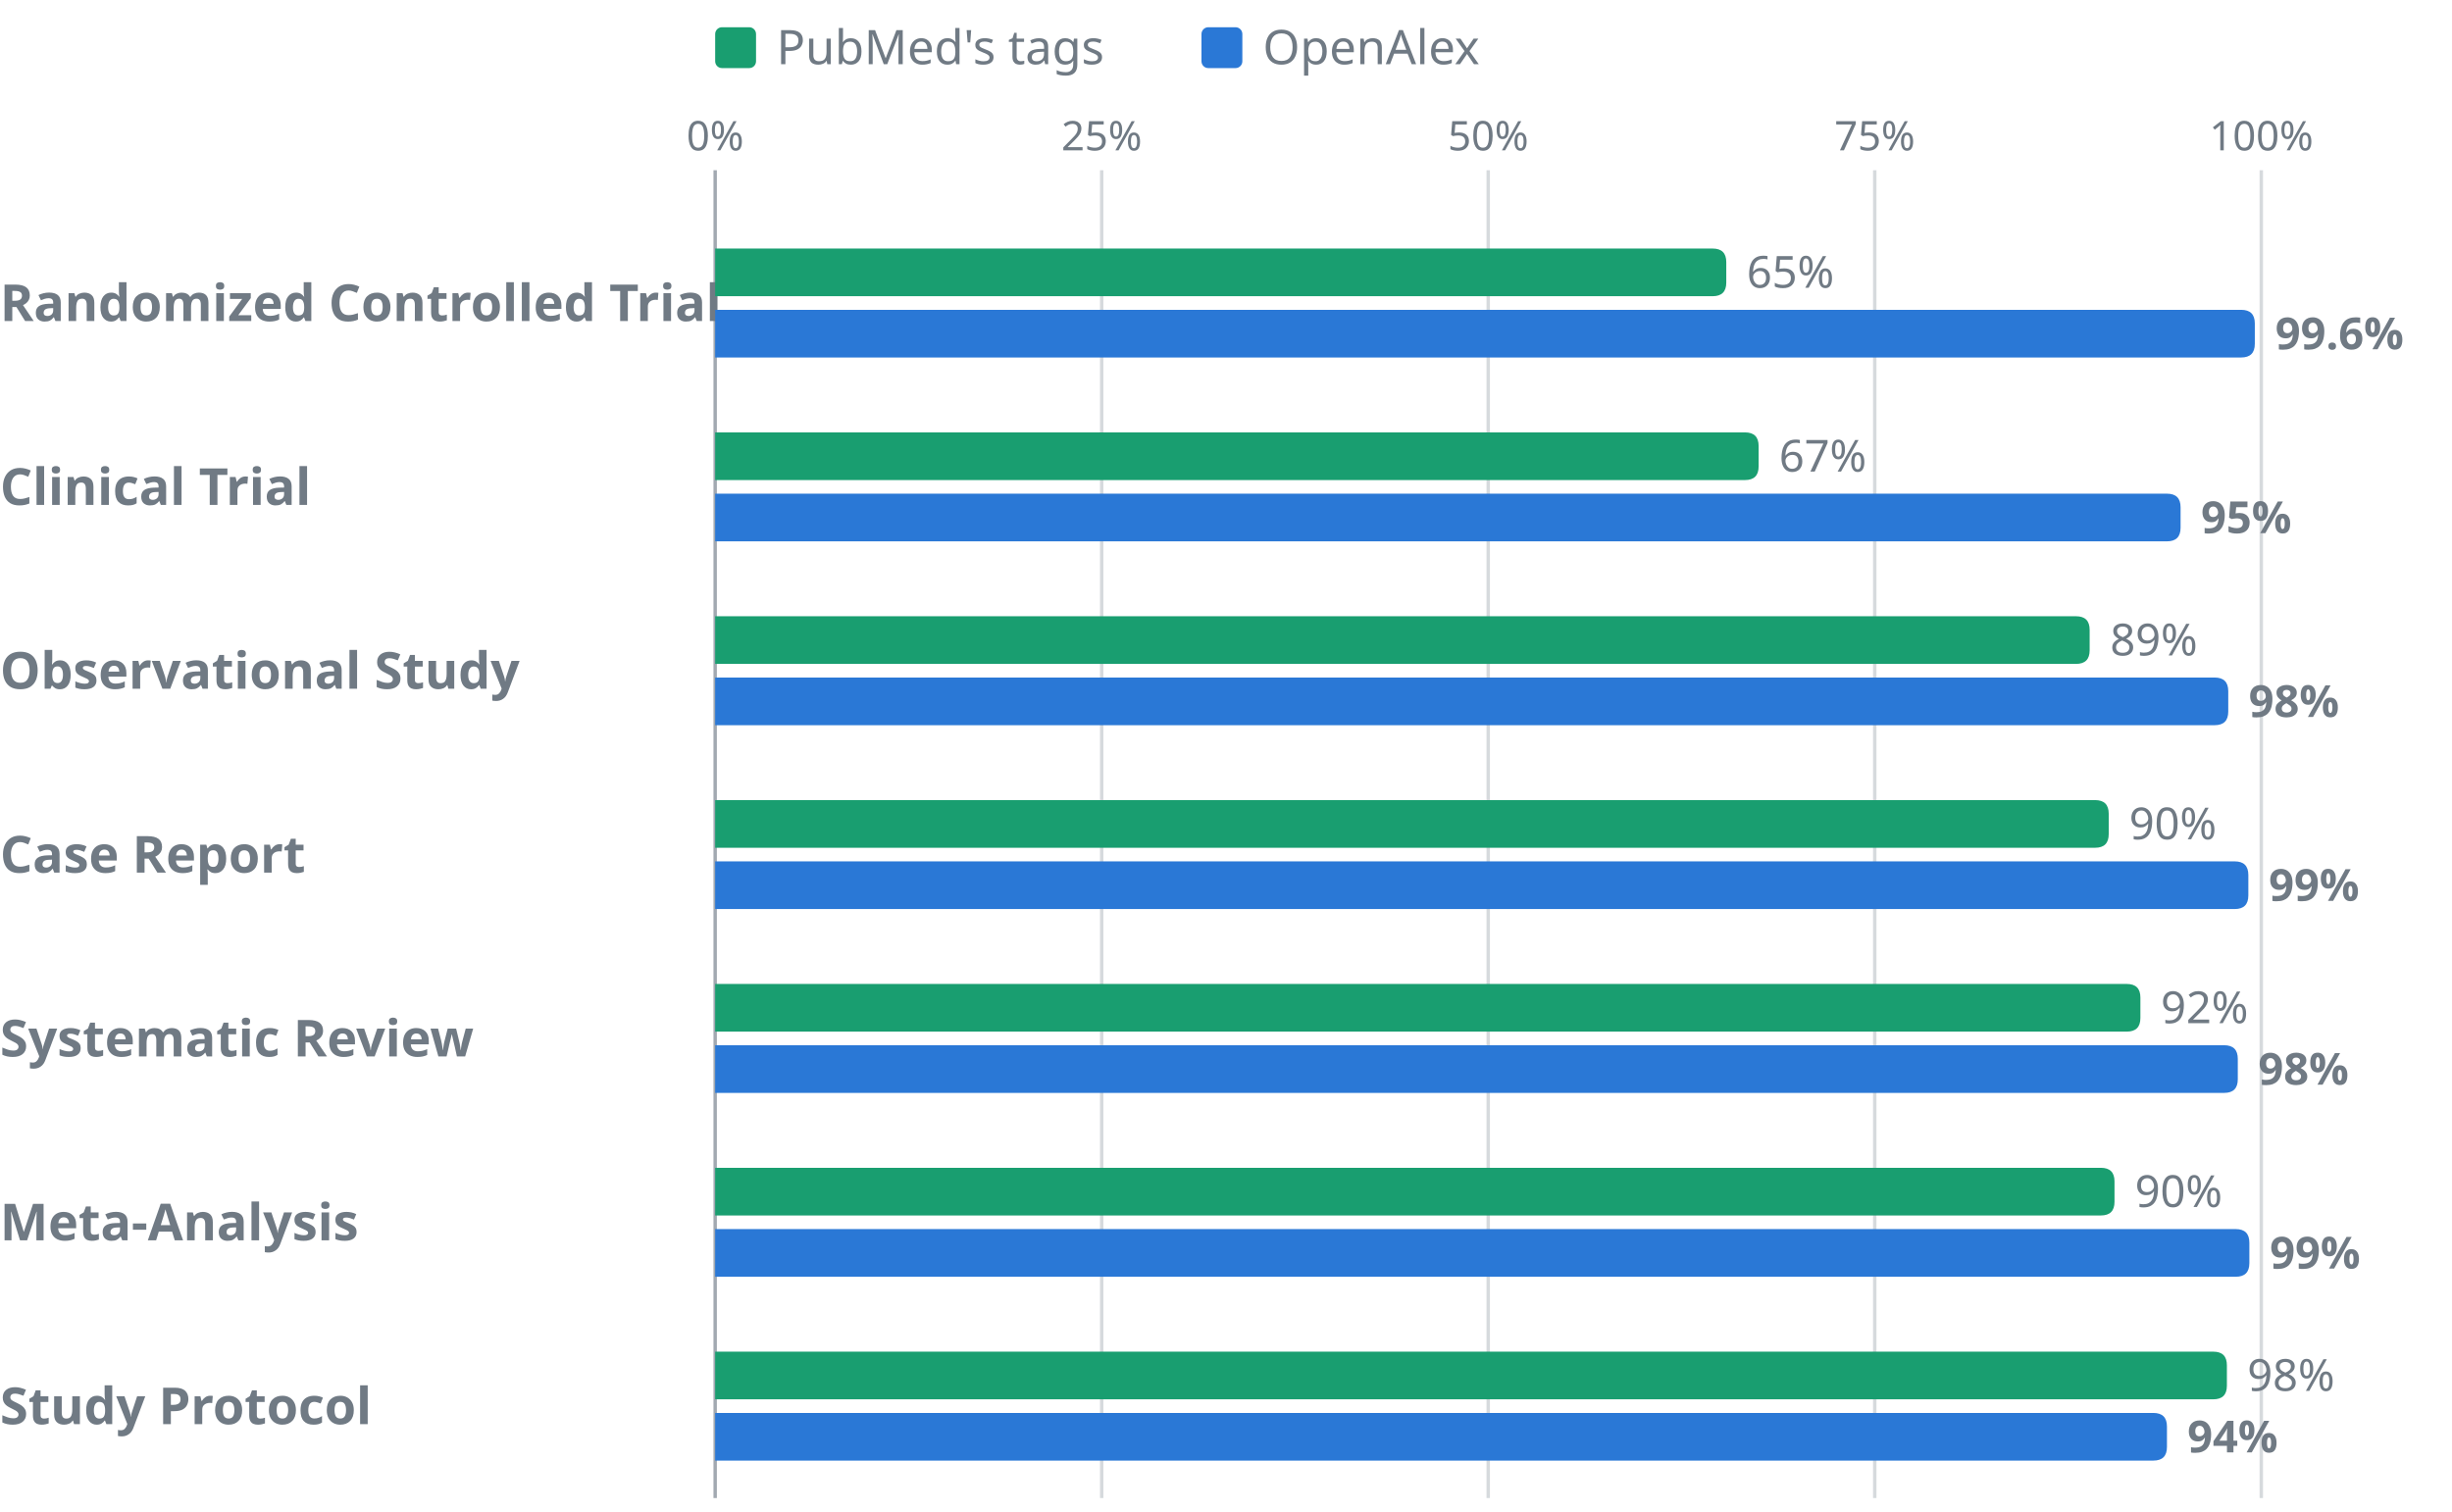
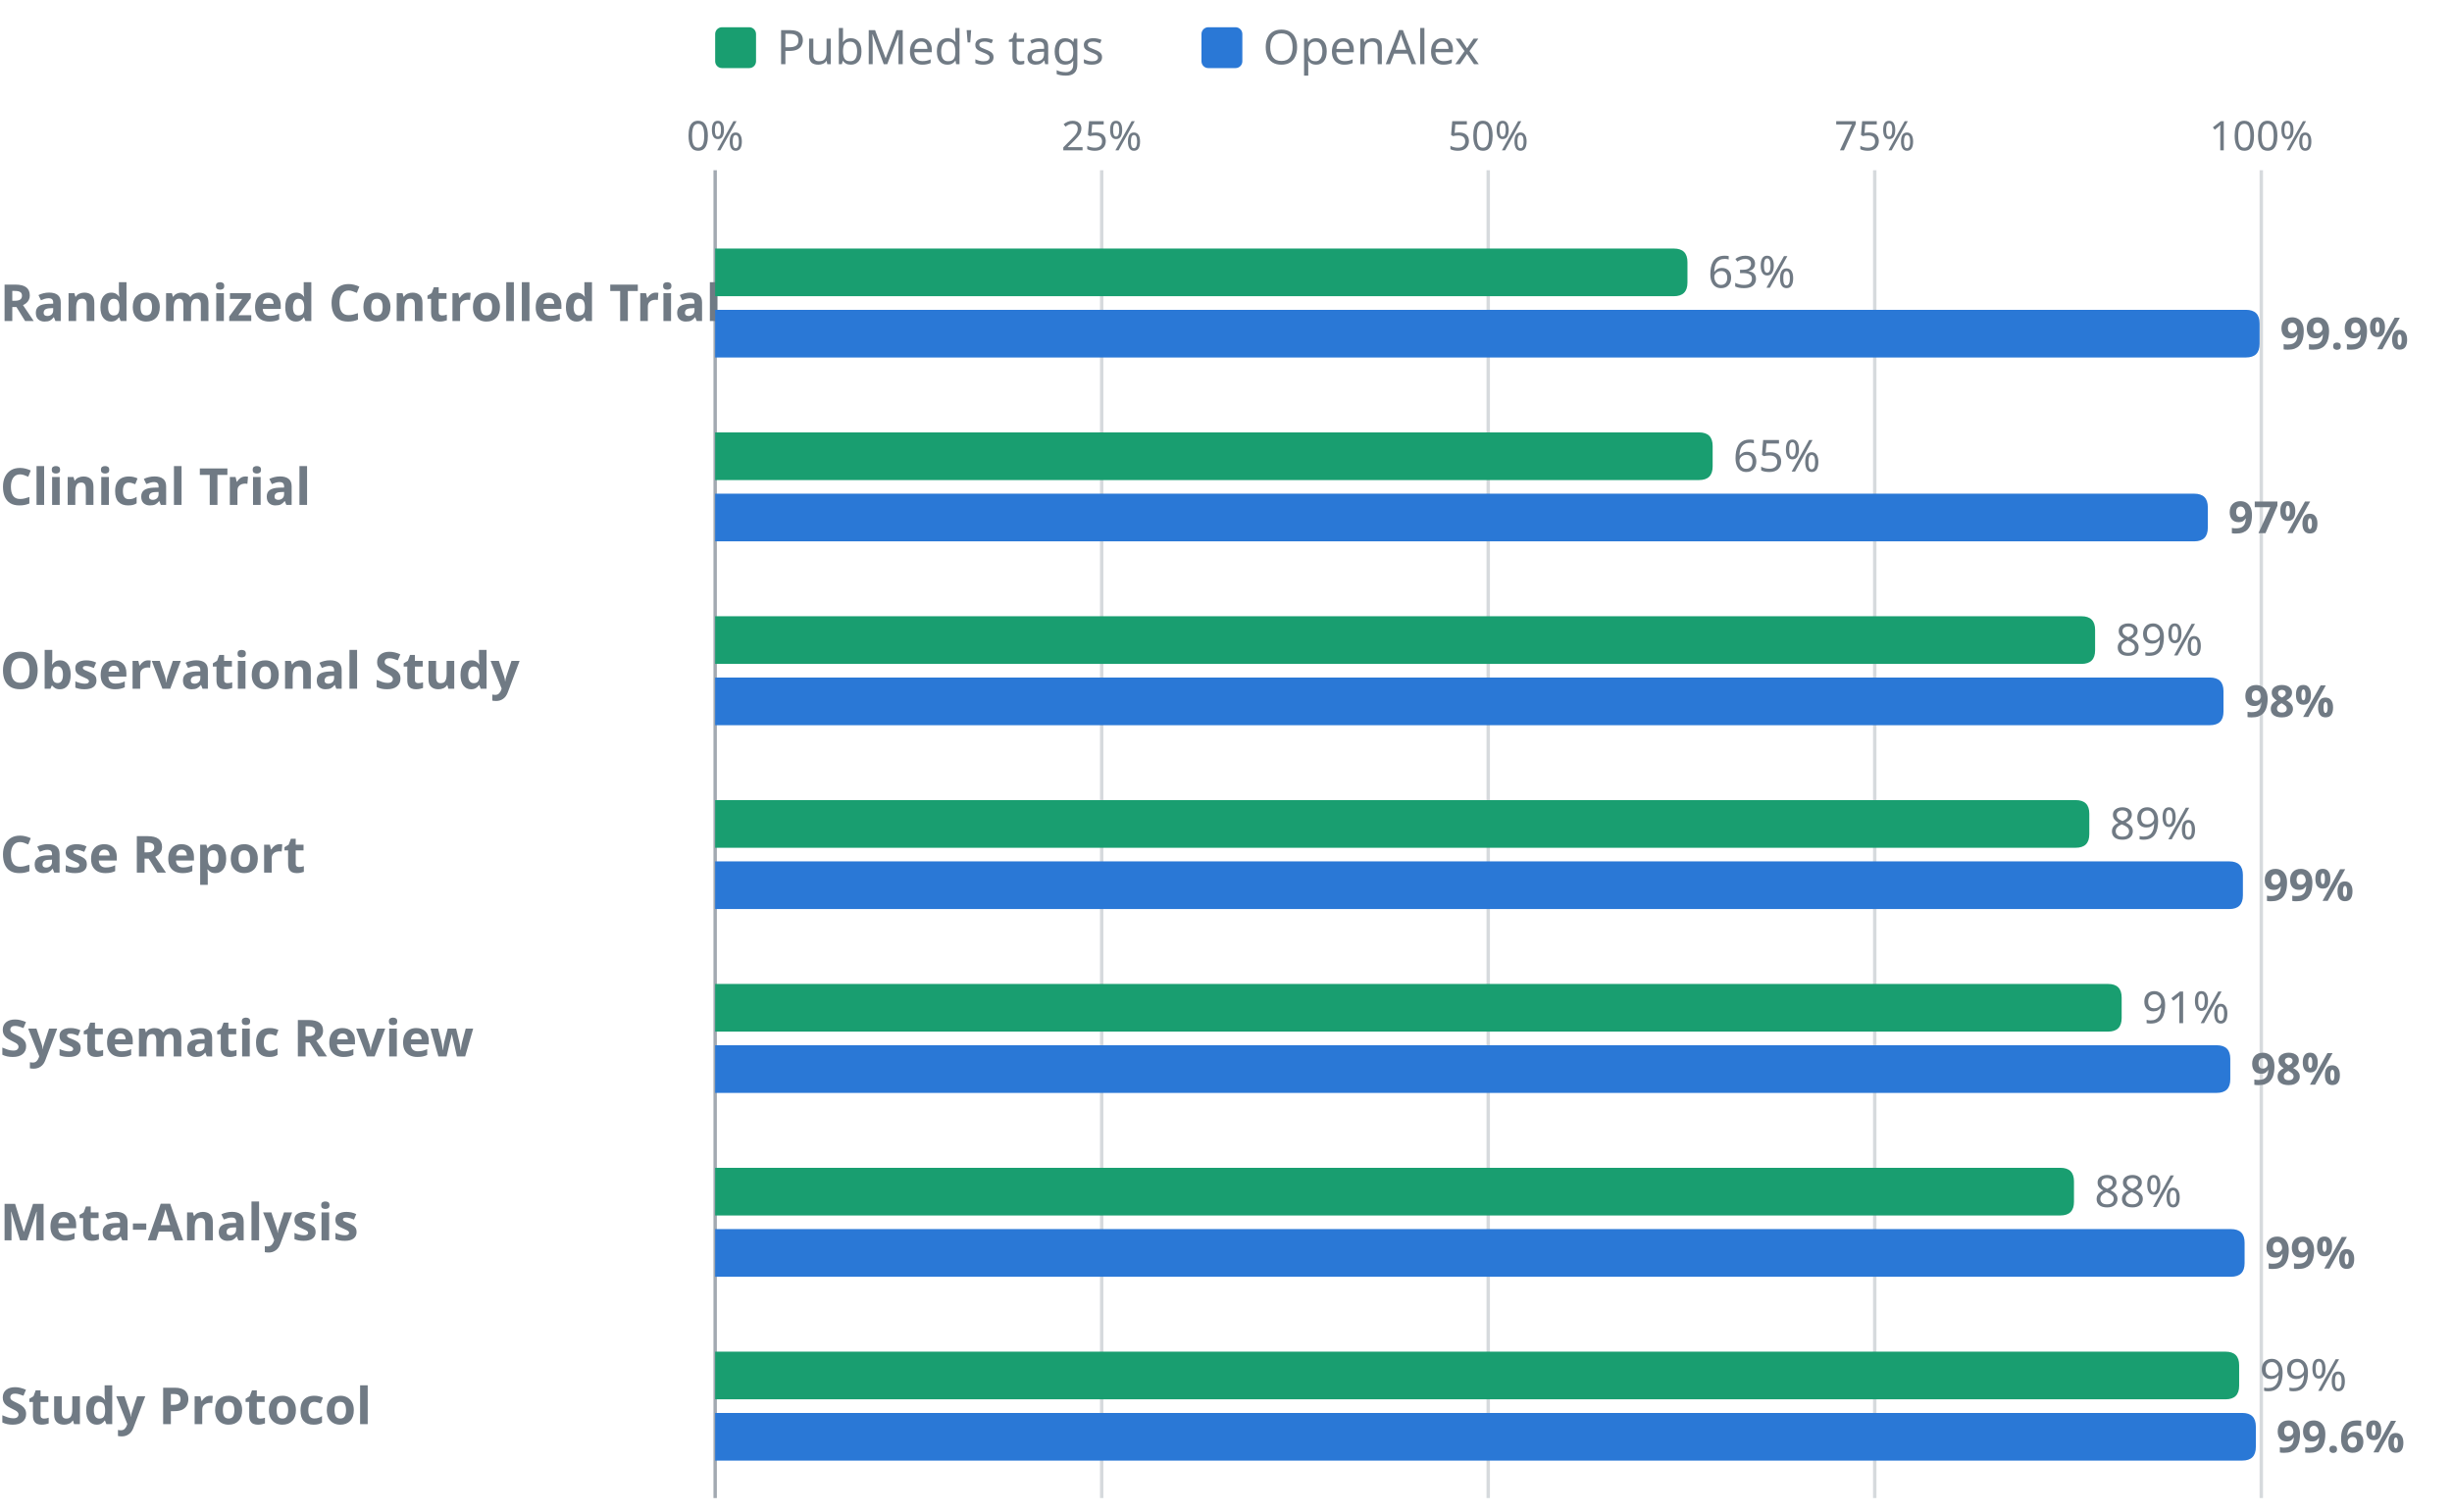
<svg xmlns="http://www.w3.org/2000/svg" viewBox="0 0 720 444" width="720" height="444" role="img" font-family="-apple-system, BlinkMacSystemFont, &quot;Segoe UI&quot;, &quot;Noto Sans&quot;, Helvetica, Arial, sans-serif" style="font-variant-numeric: tabular-nums">
  <rect x="210" y="8" width="12" height="12" rx="2" fill="#199e70" />
  <text x="228.0" y="14.0" fill="#707a84" font-size="14" font-weight="400" text-anchor="start" dominant-baseline="middle">PubMed's tags</text>
  <rect x="352.8" y="8" width="12" height="12" rx="2" fill="#2a78d6" />
  <text x="370.8" y="14.0" fill="#707a84" font-size="14" font-weight="400" text-anchor="start" dominant-baseline="middle">OpenAlex</text>
  <line x1="210.0" y1="50.0" x2="210.0" y2="440.0" stroke="#8b949e" stroke-width="1" stroke-opacity="0.8" />
  <text x="210.0" y="40.0" fill="#707a84" font-size="12" font-weight="400" text-anchor="middle" dominant-baseline="middle">0%</text>
  <line x1="323.5" y1="50.0" x2="323.5" y2="440.0" stroke="#8b949e" stroke-width="1" stroke-opacity="0.35" />
  <text x="323.5" y="40.0" fill="#707a84" font-size="12" font-weight="400" text-anchor="middle" dominant-baseline="middle">25%</text>
  <line x1="437.0" y1="50.0" x2="437.0" y2="440.0" stroke="#8b949e" stroke-width="1" stroke-opacity="0.35" />
  <text x="437.0" y="40.0" fill="#707a84" font-size="12" font-weight="400" text-anchor="middle" dominant-baseline="middle">50%</text>
  <line x1="550.5" y1="50.0" x2="550.5" y2="440.0" stroke="#8b949e" stroke-width="1" stroke-opacity="0.35" />
  <text x="550.5" y="40.0" fill="#707a84" font-size="12" font-weight="400" text-anchor="middle" dominant-baseline="middle">75%</text>
  <line x1="664.0" y1="50.0" x2="664.0" y2="440.0" stroke="#8b949e" stroke-width="1" stroke-opacity="0.35" />
  <text x="664.0" y="40.0" fill="#707a84" font-size="12" font-weight="400" text-anchor="middle" dominant-baseline="middle">100%</text>
  <text x="0.0" y="89.0" fill="#707a84" font-size="15" font-weight="600" text-anchor="start" dominant-baseline="middle">Randomized Controlled Trial</text>
-   <path d="M210.0,73.0 H502.9 Q506.9,73.0 506.9,77.0 V83.0 Q506.9,87.0 502.9,87.0 H210.0 Z" fill="#199e70" />
-   <text x="512.9" y="80.0" fill="#707a84" font-size="13" font-weight="400" text-anchor="start" dominant-baseline="middle">65%</text>
-   <path d="M210.0,91.0 H658.1 Q662.1,91.0 662.1,95.0 V101.0 Q662.1,105.0 658.1,105.0 H210.0 Z" fill="#2a78d6" />
-   <text x="668.1" y="98.0" fill="#707a84" font-size="13" font-weight="600" text-anchor="start" dominant-baseline="middle">99.6%</text>
+   <path d="M210.0,73.0 H491.5 Q495.5,73.0 495.5,77.0 V83.0 Q495.5,87.0 491.5,87.0 H210.0 Z" fill="#199e70" />
+   <text x="501.5" y="80.0" fill="#707a84" font-size="13" font-weight="400" text-anchor="start" dominant-baseline="middle">63%</text>
+   <path d="M210.0,91.0 H659.5 Q663.5,91.0 663.5,95.0 V101.0 Q663.5,105.0 659.5,105.0 H210.0 Z" fill="#2a78d6" />
+   <text x="669.5" y="98.0" fill="#707a84" font-size="13" font-weight="600" text-anchor="start" dominant-baseline="middle">99.9%</text>
  <text x="0.0" y="143.0" fill="#707a84" font-size="15" font-weight="600" text-anchor="start" dominant-baseline="middle">Clinical Trial</text>
-   <path d="M210.0,127.0 H512.4 Q516.4,127.0 516.4,131.0 V137.0 Q516.4,141.0 512.4,141.0 H210.0 Z" fill="#199e70" />
-   <text x="522.4" y="134.0" fill="#707a84" font-size="13" font-weight="400" text-anchor="start" dominant-baseline="middle">67%</text>
-   <path d="M210.0,145.0 H636.3 Q640.3,145.0 640.3,149.0 V155.0 Q640.3,159.0 636.3,159.0 H210.0 Z" fill="#2a78d6" />
-   <text x="646.3" y="152.0" fill="#707a84" font-size="13" font-weight="600" text-anchor="start" dominant-baseline="middle">95%</text>
+   <path d="M210.0,127.0 H498.9 Q502.9,127.0 502.9,131.0 V137.0 Q502.9,141.0 498.9,141.0 H210.0 Z" fill="#199e70" />
+   <text x="508.9" y="134.0" fill="#707a84" font-size="13" font-weight="400" text-anchor="start" dominant-baseline="middle">65%</text>
+   <path d="M210.0,145.0 H644.3 Q648.3,145.0 648.3,149.0 V155.0 Q648.3,159.0 644.3,159.0 H210.0 Z" fill="#2a78d6" />
+   <text x="654.3" y="152.0" fill="#707a84" font-size="13" font-weight="600" text-anchor="start" dominant-baseline="middle">97%</text>
  <text x="0.0" y="197.0" fill="#707a84" font-size="15" font-weight="600" text-anchor="start" dominant-baseline="middle">Observational Study</text>
-   <path d="M210.0,181.0 H609.6 Q613.6,181.0 613.6,185.0 V191.0 Q613.6,195.0 609.6,195.0 H210.0 Z" fill="#199e70" />
-   <text x="619.6" y="188.0" fill="#707a84" font-size="13" font-weight="400" text-anchor="start" dominant-baseline="middle">89%</text>
-   <path d="M210.0,199.0 H650.3 Q654.3,199.0 654.3,203.0 V209.0 Q654.3,213.0 650.3,213.0 H210.0 Z" fill="#2a78d6" />
-   <text x="660.3" y="206.0" fill="#707a84" font-size="13" font-weight="600" text-anchor="start" dominant-baseline="middle">98%</text>
+   <path d="M210.0,181.0 H611.2 Q615.2,181.0 615.2,185.0 V191.0 Q615.2,195.0 611.2,195.0 H210.0 Z" fill="#199e70" />
+   <text x="621.2" y="188.0" fill="#707a84" font-size="13" font-weight="400" text-anchor="start" dominant-baseline="middle">89%</text>
+   <path d="M210.0,199.0 H648.9 Q652.9,199.0 652.9,203.0 V209.0 Q652.9,213.0 648.9,213.0 H210.0 Z" fill="#2a78d6" />
+   <text x="658.9" y="206.0" fill="#707a84" font-size="13" font-weight="600" text-anchor="start" dominant-baseline="middle">98%</text>
  <text x="0.0" y="251.0" fill="#707a84" font-size="15" font-weight="600" text-anchor="start" dominant-baseline="middle">Case Report</text>
-   <path d="M210.0,235.0 H615.2 Q619.2,235.0 619.2,239.0 V245.0 Q619.2,249.0 615.2,249.0 H210.0 Z" fill="#199e70" />
-   <text x="625.2" y="242.0" fill="#707a84" font-size="13" font-weight="400" text-anchor="start" dominant-baseline="middle">90%</text>
-   <path d="M210.0,253.0 H656.2 Q660.2,253.0 660.2,257.0 V263.0 Q660.2,267.0 656.2,267.0 H210.0 Z" fill="#2a78d6" />
-   <text x="666.2" y="260.0" fill="#707a84" font-size="13" font-weight="600" text-anchor="start" dominant-baseline="middle">99%</text>
+   <path d="M210.0,235.0 H609.5 Q613.5,235.0 613.5,239.0 V245.0 Q613.5,249.0 609.5,249.0 H210.0 Z" fill="#199e70" />
+   <text x="619.5" y="242.0" fill="#707a84" font-size="13" font-weight="400" text-anchor="start" dominant-baseline="middle">89%</text>
+   <path d="M210.0,253.0 H654.6 Q658.6,253.0 658.6,257.0 V263.0 Q658.6,267.0 654.6,267.0 H210.0 Z" fill="#2a78d6" />
+   <text x="664.6" y="260.0" fill="#707a84" font-size="13" font-weight="600" text-anchor="start" dominant-baseline="middle">99%</text>
  <text x="0.0" y="305.0" fill="#707a84" font-size="15" font-weight="600" text-anchor="start" dominant-baseline="middle">Systematic Review</text>
-   <path d="M210.0,289.0 H624.5 Q628.5,289.0 628.5,293.0 V299.0 Q628.5,303.0 624.5,303.0 H210.0 Z" fill="#199e70" />
-   <text x="634.5" y="296.0" fill="#707a84" font-size="13" font-weight="400" text-anchor="start" dominant-baseline="middle">92%</text>
-   <path d="M210.0,307.0 H653.1 Q657.1,307.0 657.1,311.0 V317.0 Q657.1,321.0 653.1,321.0 H210.0 Z" fill="#2a78d6" />
-   <text x="663.1" y="314.0" fill="#707a84" font-size="13" font-weight="600" text-anchor="start" dominant-baseline="middle">98%</text>
+   <path d="M210.0,289.0 H619.0 Q623.0,289.0 623.0,293.0 V299.0 Q623.0,303.0 619.0,303.0 H210.0 Z" fill="#199e70" />
+   <text x="629.0" y="296.0" fill="#707a84" font-size="13" font-weight="400" text-anchor="start" dominant-baseline="middle">91%</text>
+   <path d="M210.0,307.0 H650.9 Q654.9,307.0 654.9,311.0 V317.0 Q654.9,321.0 650.9,321.0 H210.0 Z" fill="#2a78d6" />
+   <text x="660.9" y="314.0" fill="#707a84" font-size="13" font-weight="600" text-anchor="start" dominant-baseline="middle">98%</text>
  <text x="0.0" y="359.0" fill="#707a84" font-size="15" font-weight="600" text-anchor="start" dominant-baseline="middle">Meta-Analysis</text>
-   <path d="M210.0,343.0 H616.9 Q620.9,343.0 620.9,347.0 V353.0 Q620.9,357.0 616.9,357.0 H210.0 Z" fill="#199e70" />
-   <text x="626.9" y="350.0" fill="#707a84" font-size="13" font-weight="400" text-anchor="start" dominant-baseline="middle">90%</text>
-   <path d="M210.0,361.0 H656.5 Q660.5,361.0 660.5,365.0 V371.0 Q660.5,375.0 656.5,375.0 H210.0 Z" fill="#2a78d6" />
-   <text x="666.5" y="368.0" fill="#707a84" font-size="13" font-weight="600" text-anchor="start" dominant-baseline="middle">99%</text>
+   <path d="M210.0,343.0 H605.0 Q609.0,343.0 609.0,347.0 V353.0 Q609.0,357.0 605.0,357.0 H210.0 Z" fill="#199e70" />
+   <text x="615.0" y="350.0" fill="#707a84" font-size="13" font-weight="400" text-anchor="start" dominant-baseline="middle">88%</text>
+   <path d="M210.0,361.0 H655.1 Q659.1,361.0 659.1,365.0 V371.0 Q659.1,375.0 655.1,375.0 H210.0 Z" fill="#2a78d6" />
+   <text x="665.1" y="368.0" fill="#707a84" font-size="13" font-weight="600" text-anchor="start" dominant-baseline="middle">99%</text>
  <text x="0.0" y="413.0" fill="#707a84" font-size="15" font-weight="600" text-anchor="start" dominant-baseline="middle">Study Protocol</text>
-   <path d="M210.0,397.0 H649.9 Q653.9,397.0 653.9,401.0 V407.0 Q653.9,411.0 649.9,411.0 H210.0 Z" fill="#199e70" />
-   <text x="659.9" y="404.0" fill="#707a84" font-size="13" font-weight="400" text-anchor="start" dominant-baseline="middle">98%</text>
-   <path d="M210.0,415.0 H632.3 Q636.3,415.0 636.3,419.0 V425.0 Q636.3,429.0 632.3,429.0 H210.0 Z" fill="#2a78d6" />
-   <text x="642.3" y="422.0" fill="#707a84" font-size="13" font-weight="600" text-anchor="start" dominant-baseline="middle">94%</text>
+   <path d="M210.0,397.0 H653.5 Q657.5,397.0 657.5,401.0 V407.0 Q657.5,411.0 653.5,411.0 H210.0 Z" fill="#199e70" />
+   <text x="663.5" y="404.0" fill="#707a84" font-size="13" font-weight="400" text-anchor="start" dominant-baseline="middle">99%</text>
+   <path d="M210.0,415.0 H658.4 Q662.4,415.0 662.4,419.0 V425.0 Q662.4,429.0 658.4,429.0 H210.0 Z" fill="#2a78d6" />
+   <text x="668.4" y="422.0" fill="#707a84" font-size="13" font-weight="600" text-anchor="start" dominant-baseline="middle">99.6%</text>
</svg>
